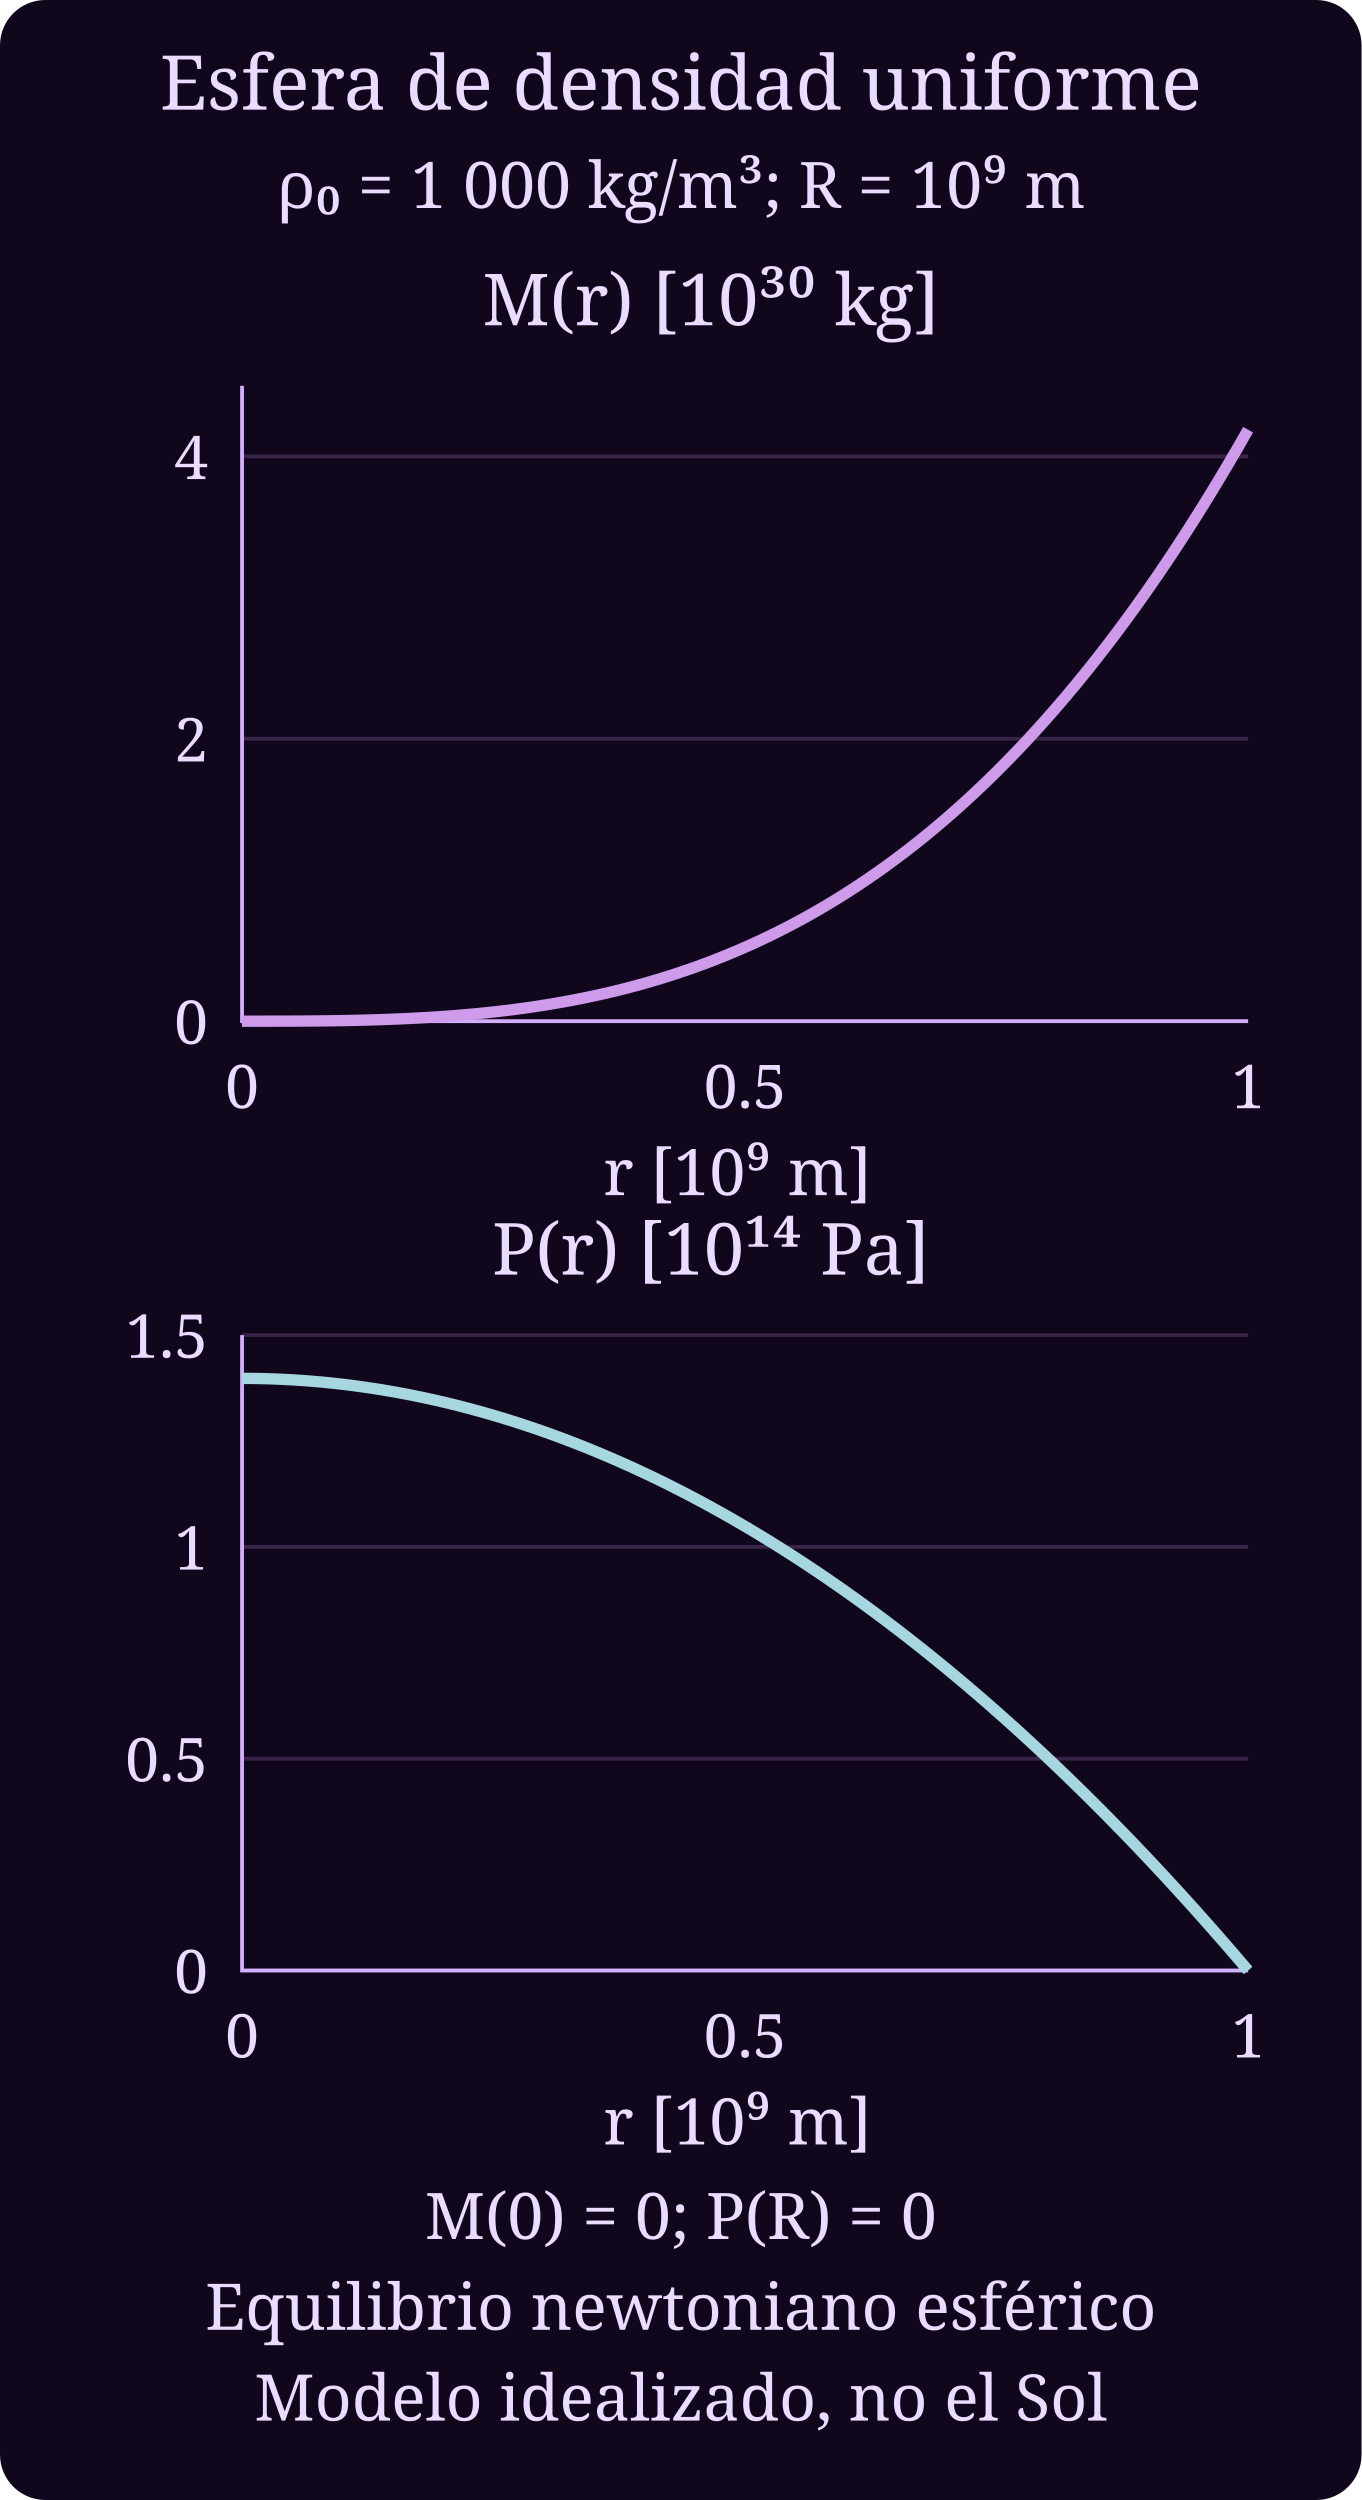
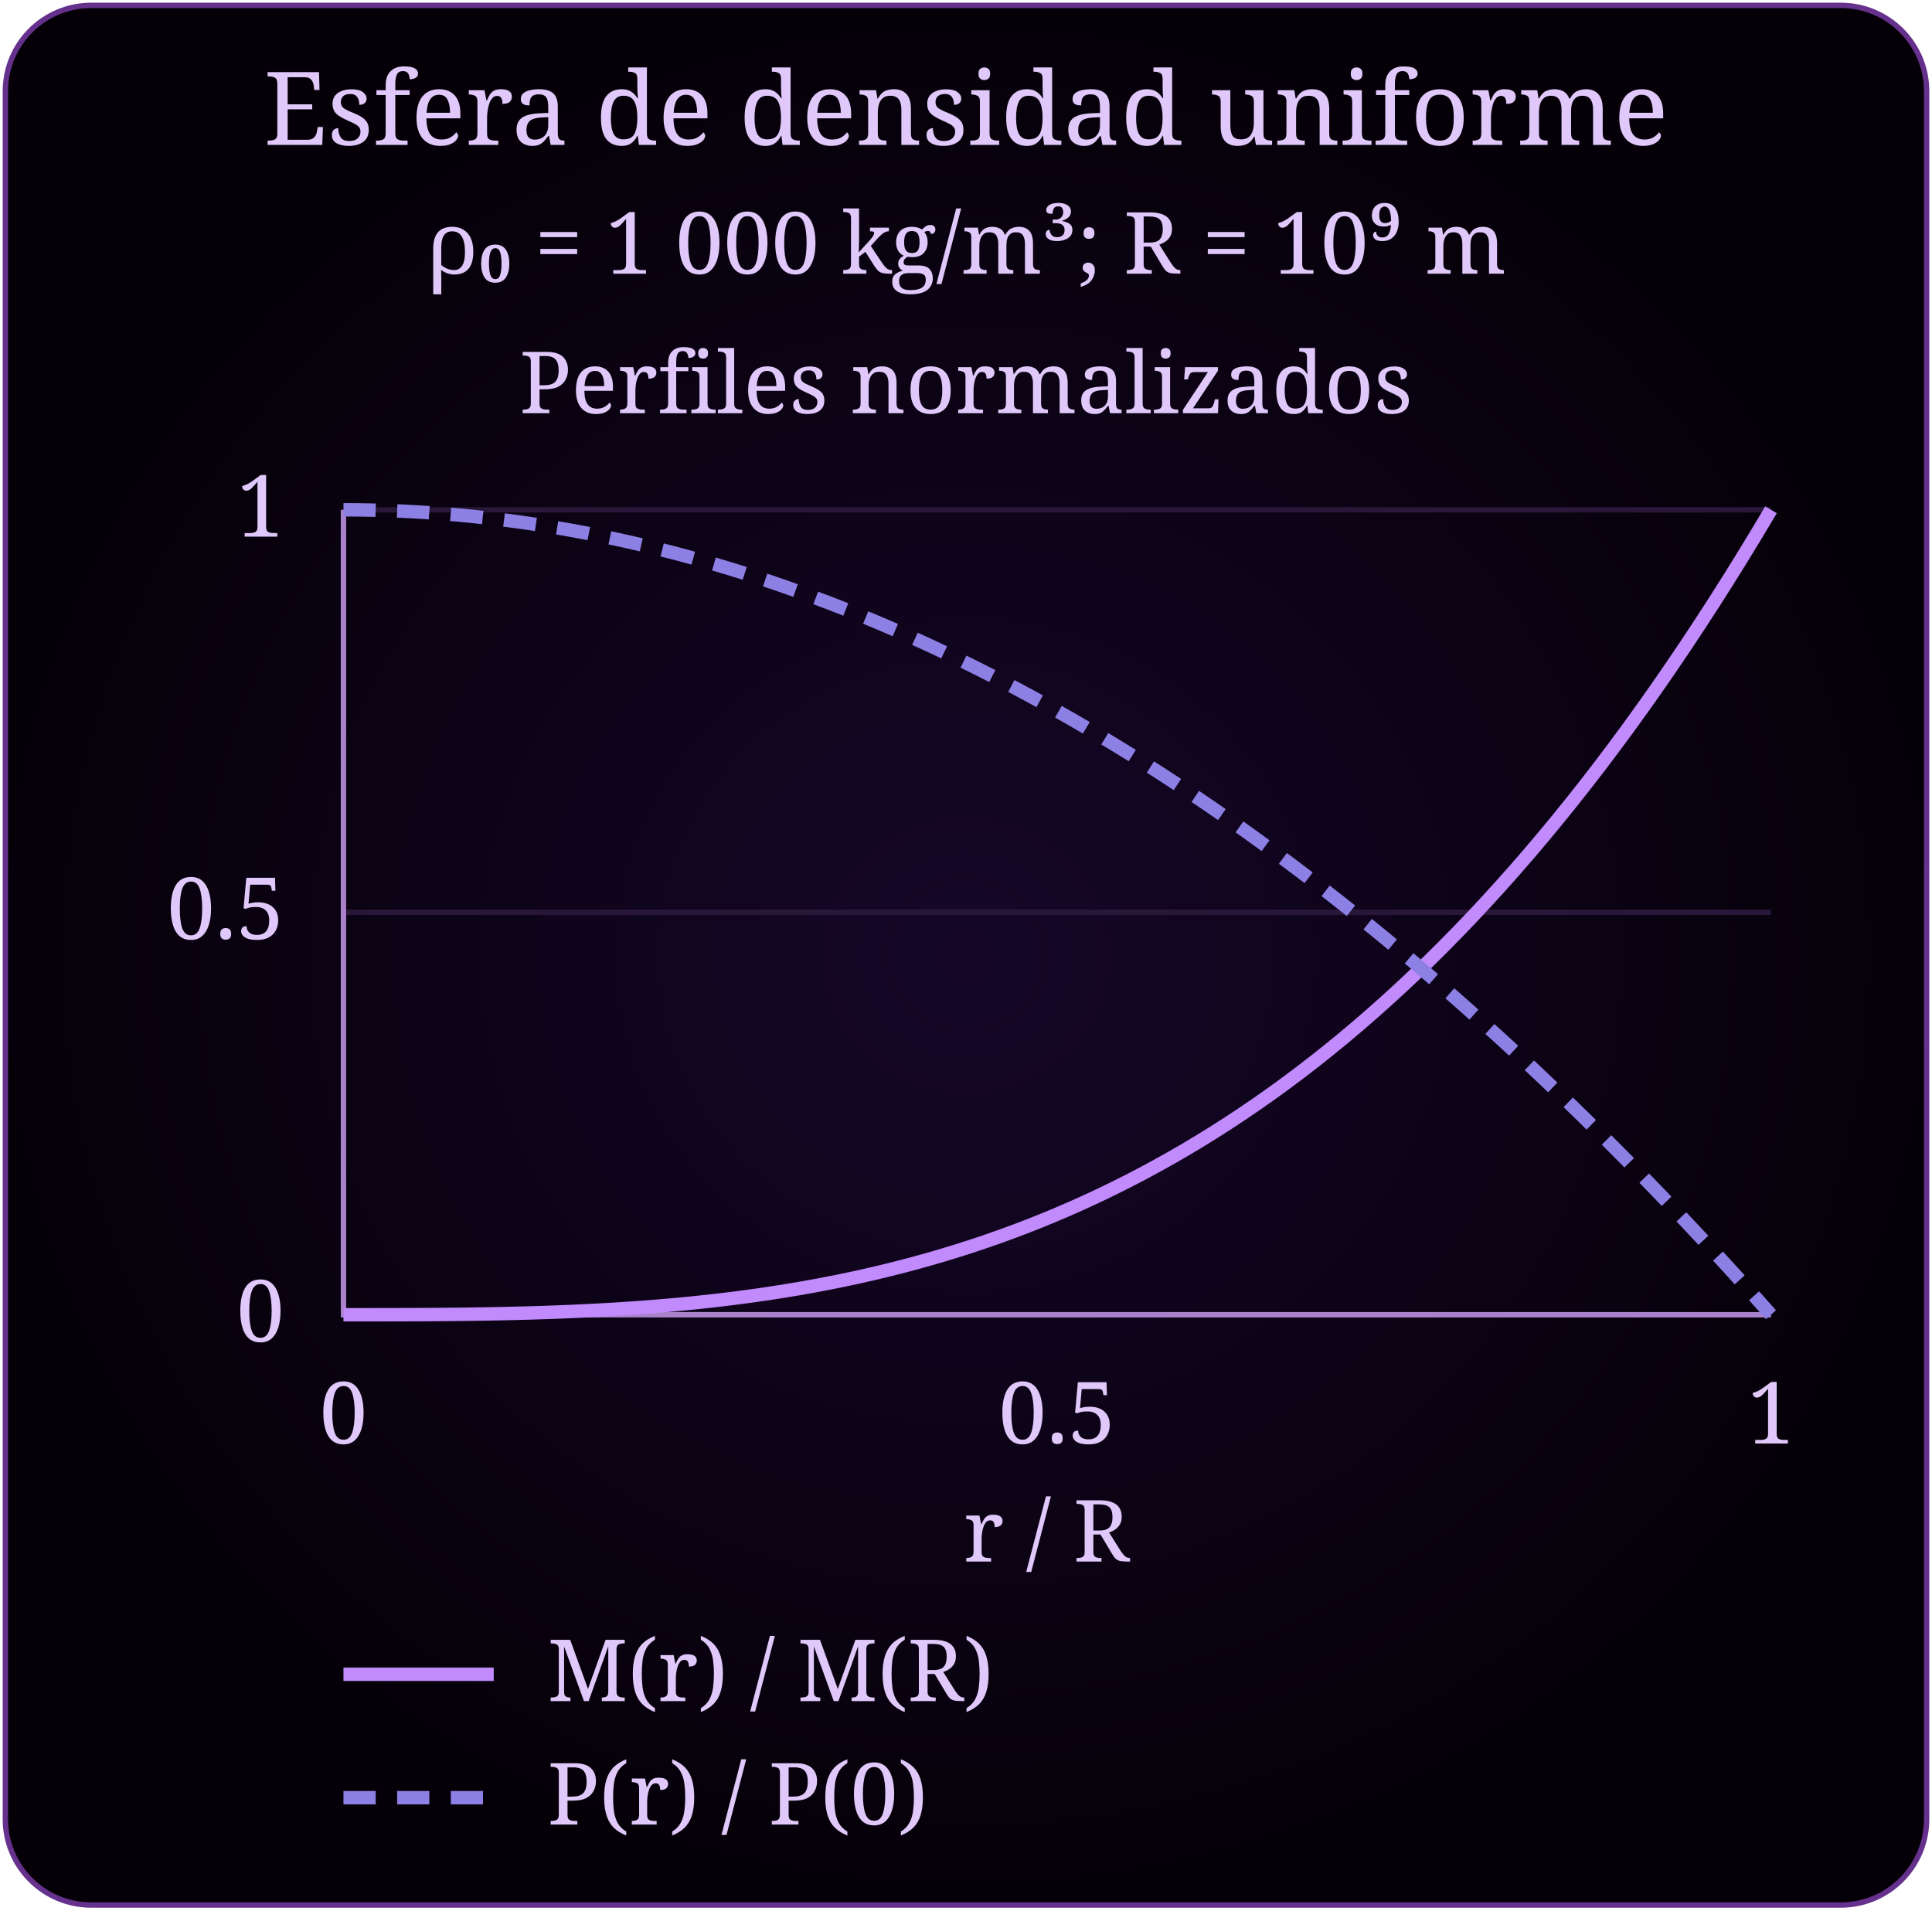
- <svg xmlns="http://www.w3.org/2000/svg" viewBox="0 0 360 661" role="img" aria-labelledby="title desc">
+ <svg xmlns="http://www.w3.org/2000/svg" viewBox="0 0 360 356" role="img" aria-labelledby="title desc">
  <defs>
-     <marker id="arrow" markerWidth="7" markerHeight="7" refX="6" refY="3.5" orient="auto">
-       <path d="M0,0 L7,3.5 L0,7" fill="#c998f0" />
-     </marker>
+     <radialGradient id="field">
+       <stop stop-color="#160729" />
+       <stop offset="1" stop-color="#050008" />
+     </radialGradient>
+     <linearGradient id="curve">
+       <stop stop-color="#7136d4" />
+       <stop offset="1" stop-color="#cf9aff" />
+     </linearGradient>
  </defs>
-   <rect width="360" height="661" rx="12" fill="#10071d" />
-   <g font-family="Georgia,serif">
-     <text x="180" y="29" font-size="20" text-anchor="middle" fill="#eadbff">Esfera de densidad uniforme</text>
-     <text x="180" y="55" font-size="17" text-anchor="middle" fill="#eadbff">ρ₀ = 1 000 kg/m³; R = 10⁹ m</text>
-     <text x="188" y="86" font-size="19" text-anchor="middle" fill="#eadbff">M(r) [10³⁰ kg]</text>
-     <path d="M64,270.0 H330" stroke="#372446" />
-     <text x="55" y="276.0" font-size="16" text-anchor="end" fill="#eadbff">0</text>
-     <path d="M64,195.333 H330" stroke="#372446" />
-     <text x="55" y="201.333" font-size="16" text-anchor="end" fill="#eadbff">2</text>
-     <path d="M64,120.667 H330" stroke="#372446" />
-     <text x="55" y="126.667" font-size="16" text-anchor="end" fill="#eadbff">4</text>
-     <path d="M64,102 V270 H330" fill="none" stroke="#d3b0ff" />
-     <text x="64" y="293" font-size="16" text-anchor="middle" fill="#eadbff">0</text>
-     <text x="197.0" y="293" font-size="16" text-anchor="middle" fill="#eadbff">0.5</text>
-     <text x="330" y="293" font-size="16" text-anchor="middle" fill="#eadbff">1</text>
-     <text x="195" y="316" font-size="17" text-anchor="middle" fill="#eadbff">r [10⁹ m]</text>
-     <polyline id="mass-curve" points="64.000,270.000 66.660,270.000 69.320,269.999 71.980,269.996 74.640,269.990 77.300,269.980 79.960,269.966 82.620,269.946 85.280,269.920 87.940,269.886 90.600,269.844 93.260,269.792 95.920,269.730 98.580,269.656 101.240,269.571 103.900,269.472 106.560,269.359 109.220,269.232 111.880,269.088 114.540,268.927 117.200,268.749 119.860,268.552 122.520,268.335 125.180,268.097 127.840,267.838 130.500,267.557 133.160,267.251 135.820,266.922 138.480,266.567 141.140,266.186 143.800,265.778 146.460,265.341 149.120,264.876 151.780,264.380 154.440,263.854 157.100,263.295 159.760,262.704 162.420,262.079 165.080,261.419 167.740,260.724 170.400,259.992 173.060,259.222 175.720,258.414 178.380,257.567 181.040,256.679 183.700,255.750 186.360,254.778 189.020,253.764 191.680,252.705 194.340,251.602 197.000,250.452 199.660,249.256 202.320,248.012 204.980,246.718 207.640,245.376 210.300,243.982 212.960,242.537 215.620,241.039 218.280,239.488 220.940,237.883 223.600,236.222 226.260,234.504 228.920,232.730 231.580,230.897 234.240,229.006 236.900,227.054 239.560,225.041 242.220,222.966 244.880,220.829 247.540,218.627 250.200,216.361 252.860,214.029 255.520,211.631 258.180,209.165 260.840,206.630 263.500,204.027 266.160,201.352 268.820,198.607 271.480,195.789 274.140,192.898 276.800,189.933 279.460,186.892 282.120,183.776 284.780,180.583 287.440,177.312 290.100,173.962 292.760,170.533 295.420,167.022 298.080,163.430 300.740,159.756 303.400,155.998 306.060,152.155 308.720,148.228 311.380,144.213 314.040,140.112 316.700,135.922 319.360,131.644 322.020,127.275 324.680,122.815 327.340,118.263 330.000,113.618" fill="none" stroke="#ce9beb" stroke-width="3" />
-     <text x="188" y="337" font-size="19" text-anchor="middle" fill="#eadbff">P(r) [10¹⁴ Pa]</text>
-     <path d="M64,521.0 H330" stroke="#372446" />
-     <text x="55" y="527.0" font-size="16" text-anchor="end" fill="#eadbff">0</text>
-     <path d="M64,465.0 H330" stroke="#372446" />
-     <text x="55" y="471.0" font-size="16" text-anchor="end" fill="#eadbff">0.5</text>
-     <path d="M64,409.0 H330" stroke="#372446" />
-     <text x="55" y="415.0" font-size="16" text-anchor="end" fill="#eadbff">1</text>
-     <path d="M64,353.0 H330" stroke="#372446" />
-     <text x="55" y="359.0" font-size="16" text-anchor="end" fill="#eadbff">1.5</text>
-     <path d="M64,353 V521 H330" fill="none" stroke="#d3b0ff" />
-     <text x="64" y="544" font-size="16" text-anchor="middle" fill="#eadbff">0</text>
-     <text x="197.0" y="544" font-size="16" text-anchor="middle" fill="#eadbff">0.5</text>
-     <text x="330" y="544" font-size="16" text-anchor="middle" fill="#eadbff">1</text>
-     <text x="195" y="567" font-size="17" text-anchor="middle" fill="#eadbff">r [10⁹ m]</text>
-     <polyline id="pressure-curve" points="64.000,364.439 66.660,364.455 69.320,364.502 71.980,364.580 74.640,364.690 77.300,364.831 79.960,365.003 82.620,365.207 85.280,365.441 87.940,365.708 90.600,366.005 93.260,366.334 95.920,366.694 98.580,367.085 101.240,367.508 103.900,367.962 106.560,368.447 109.220,368.964 111.880,369.512 114.540,370.091 117.200,370.702 119.860,371.344 122.520,372.017 125.180,372.721 127.840,373.457 130.500,374.224 133.160,375.023 135.820,375.853 138.480,376.714 141.140,377.606 143.800,378.530 146.460,379.485 149.120,380.471 151.780,381.489 154.440,382.538 157.100,383.618 159.760,384.730 162.420,385.873 165.080,387.047 167.740,388.252 170.400,389.489 173.060,390.757 175.720,392.057 178.380,393.387 181.040,394.750 183.700,396.143 186.360,397.568 189.020,399.024 191.680,400.511 194.340,402.030 197.000,403.580 199.660,405.161 202.320,406.773 204.980,408.417 207.640,410.093 210.300,411.799 212.960,413.537 215.620,415.306 218.280,417.106 220.940,418.938 223.600,420.801 226.260,422.696 228.920,424.621 231.580,426.578 234.240,428.567 236.900,430.586 239.560,432.637 242.220,434.719 244.880,436.833 247.540,438.978 250.200,441.154 252.860,443.362 255.520,445.600 258.180,447.871 260.840,450.172 263.500,452.505 266.160,454.869 268.820,457.264 271.480,459.691 274.140,462.149 276.800,464.638 279.460,467.159 282.120,469.711 284.780,472.294 287.440,474.909 290.100,477.554 292.760,480.232 295.420,482.940 298.080,485.680 300.740,488.451 303.400,491.253 306.060,494.087 308.720,496.952 311.380,499.849 314.040,502.776 316.700,505.735 319.360,508.726 322.020,511.747 324.680,514.800 327.340,517.884 330.000,521.000" fill="none" stroke="#a6d6df" stroke-width="3" />
-     <text x="180" y="592" font-size="17" text-anchor="middle" fill="#eadbff">M(0) = 0; P(R) = 0</text>
-     <text x="180" y="616" font-size="17" text-anchor="middle" fill="#eadbff">Equilibrio newtoniano esférico</text>
-     <text x="180" y="640" font-size="17" text-anchor="middle" fill="#eadbff">Modelo idealizado, no el Sol</text>
+   <rect x="1" y="1" width="358" height="354" rx="16" fill="url(#field)" stroke="#65318d" stroke-width="1" />
+   <g font-family="Georgia,serif" fill="#e0c9fa">
+     <text x="180" y="27" font-size="19" text-anchor="middle">Esfera de densidad uniforme</text>
+     <text x="180" y="51" font-size="16" text-anchor="middle">ρ₀ = 1 000 kg/m³; R = 10⁹ m</text>
+     <text x="180" y="77" font-size="16" text-anchor="middle">Perfiles normalizados</text>
+     <path d="M64,245 H330" fill="none" stroke="#291739" stroke-width="1" />
+     <text x="53" y="250" font-size="16" text-anchor="end">0</text>
+     <path d="M64,170.0 H330" fill="none" stroke="#291739" stroke-width="1" />
+     <text x="53" y="175.0" font-size="16" text-anchor="end">0.5</text>
+     <path d="M64,95 H330" fill="none" stroke="#291739" stroke-width="1" />
+     <text x="53" y="100" font-size="16" text-anchor="end">1</text>
+     <path d="M64,95 V245 H330" fill="none" stroke="#a882cb" stroke-width="1" />
+     <polyline id="mass-curve" points="64.000,245.000 66.660,245.000 69.320,244.999 71.980,244.996 74.640,244.990 77.300,244.981 79.960,244.968 82.620,244.949 85.280,244.923 87.940,244.891 90.600,244.850 93.260,244.800 95.920,244.741 98.580,244.670 101.240,244.588 103.900,244.494 106.560,244.386 109.220,244.263 111.880,244.125 114.540,243.971 117.200,243.800 119.860,243.611 122.520,243.403 125.180,243.175 127.840,242.926 130.500,242.656 133.160,242.364 135.820,242.048 138.480,241.707 141.140,241.342 143.800,240.950 146.460,240.531 149.120,240.085 151.780,239.609 154.440,239.104 157.100,238.569 159.760,238.002 162.420,237.402 165.080,236.769 167.740,236.102 170.400,235.400 173.060,234.662 175.720,233.887 178.380,233.074 181.040,232.222 183.700,231.331 186.360,230.400 189.020,229.427 191.680,228.411 194.340,227.353 197.000,226.250 199.660,225.102 202.320,223.909 204.980,222.668 207.640,221.380 210.300,220.044 212.960,218.658 215.620,217.221 218.280,215.733 220.940,214.193 223.600,212.600 226.260,210.953 228.920,209.251 231.580,207.493 234.240,205.678 236.900,203.806 239.560,201.876 242.220,199.886 244.880,197.835 247.540,195.724 250.200,193.550 252.860,191.313 255.520,189.013 258.180,186.647 260.840,184.216 263.500,181.719 266.160,179.154 268.820,176.520 271.480,173.817 274.140,171.044 276.800,168.200 279.460,165.284 282.120,162.295 284.780,159.232 287.440,156.094 290.100,152.881 292.760,149.592 295.420,146.225 298.080,142.779 300.740,139.255 303.400,135.650 306.060,131.964 308.720,128.197 311.380,124.346 314.040,120.412 316.700,116.394 319.360,112.290 322.020,108.099 324.680,103.821 327.340,99.455 330.000,95.000" fill="none" stroke="#c18afd" stroke-width="2.5" />
+     <polyline id="pressure-curve" points="64.000,95.000 66.660,95.015 69.320,95.060 71.980,95.135 74.640,95.240 77.300,95.375 79.960,95.540 82.620,95.735 85.280,95.960 87.940,96.215 90.600,96.500 93.260,96.815 95.920,97.160 98.580,97.535 101.240,97.940 103.900,98.375 106.560,98.840 109.220,99.335 111.880,99.860 114.540,100.415 117.200,101.000 119.860,101.615 122.520,102.260 125.180,102.935 127.840,103.640 130.500,104.375 133.160,105.140 135.820,105.935 138.480,106.760 141.140,107.615 143.800,108.500 146.460,109.415 149.120,110.360 151.780,111.335 154.440,112.340 157.100,113.375 159.760,114.440 162.420,115.535 165.080,116.660 167.740,117.815 170.400,119.000 173.060,120.215 175.720,121.460 178.380,122.735 181.040,124.040 183.700,125.375 186.360,126.740 189.020,128.135 191.680,129.560 194.340,131.015 197.000,132.500 199.660,134.015 202.320,135.560 204.980,137.135 207.640,138.740 210.300,140.375 212.960,142.040 215.620,143.735 218.280,145.460 220.940,147.215 223.600,149.000 226.260,150.815 228.920,152.660 231.580,154.535 234.240,156.440 236.900,158.375 239.560,160.340 242.220,162.335 244.880,164.360 247.540,166.415 250.200,168.500 252.860,170.615 255.520,172.760 258.180,174.935 260.840,177.140 263.500,179.375 266.160,181.640 268.820,183.935 271.480,186.260 274.140,188.615 276.800,191.000 279.460,193.415 282.120,195.860 284.780,198.335 287.440,200.840 290.100,203.375 292.760,205.940 295.420,208.535 298.080,211.160 300.740,213.815 303.400,216.500 306.060,219.215 308.720,221.960 311.380,224.735 314.040,227.540 316.700,230.375 319.360,233.240 322.020,236.135 324.680,239.060 327.340,242.015 330.000,245.000" fill="none" stroke="#8d80e5" stroke-width="2.5" stroke-dasharray="6 4" />
+     <text x="64" y="269" font-size="16" text-anchor="middle">0</text>
+     <text x="197.0" y="269" font-size="16" text-anchor="middle">0.5</text>
+     <text x="330" y="269" font-size="16" text-anchor="middle">1</text>
+     <text x="195" y="291" font-size="16" text-anchor="middle">r / R</text>
+     <path d="M64,312 H92" fill="none" stroke="#c18afd" stroke-width="2.5" />
+     <text x="102" y="317" font-size="16" text-anchor="start">M(r) / M(R)</text>
+     <path d="M64,335 H92" fill="none" stroke="#8d80e5" stroke-width="2.5" stroke-dasharray="6 4" />
+     <text x="102" y="340" font-size="16" text-anchor="start">P(r) / P(0)</text>
  </g>
</svg>
